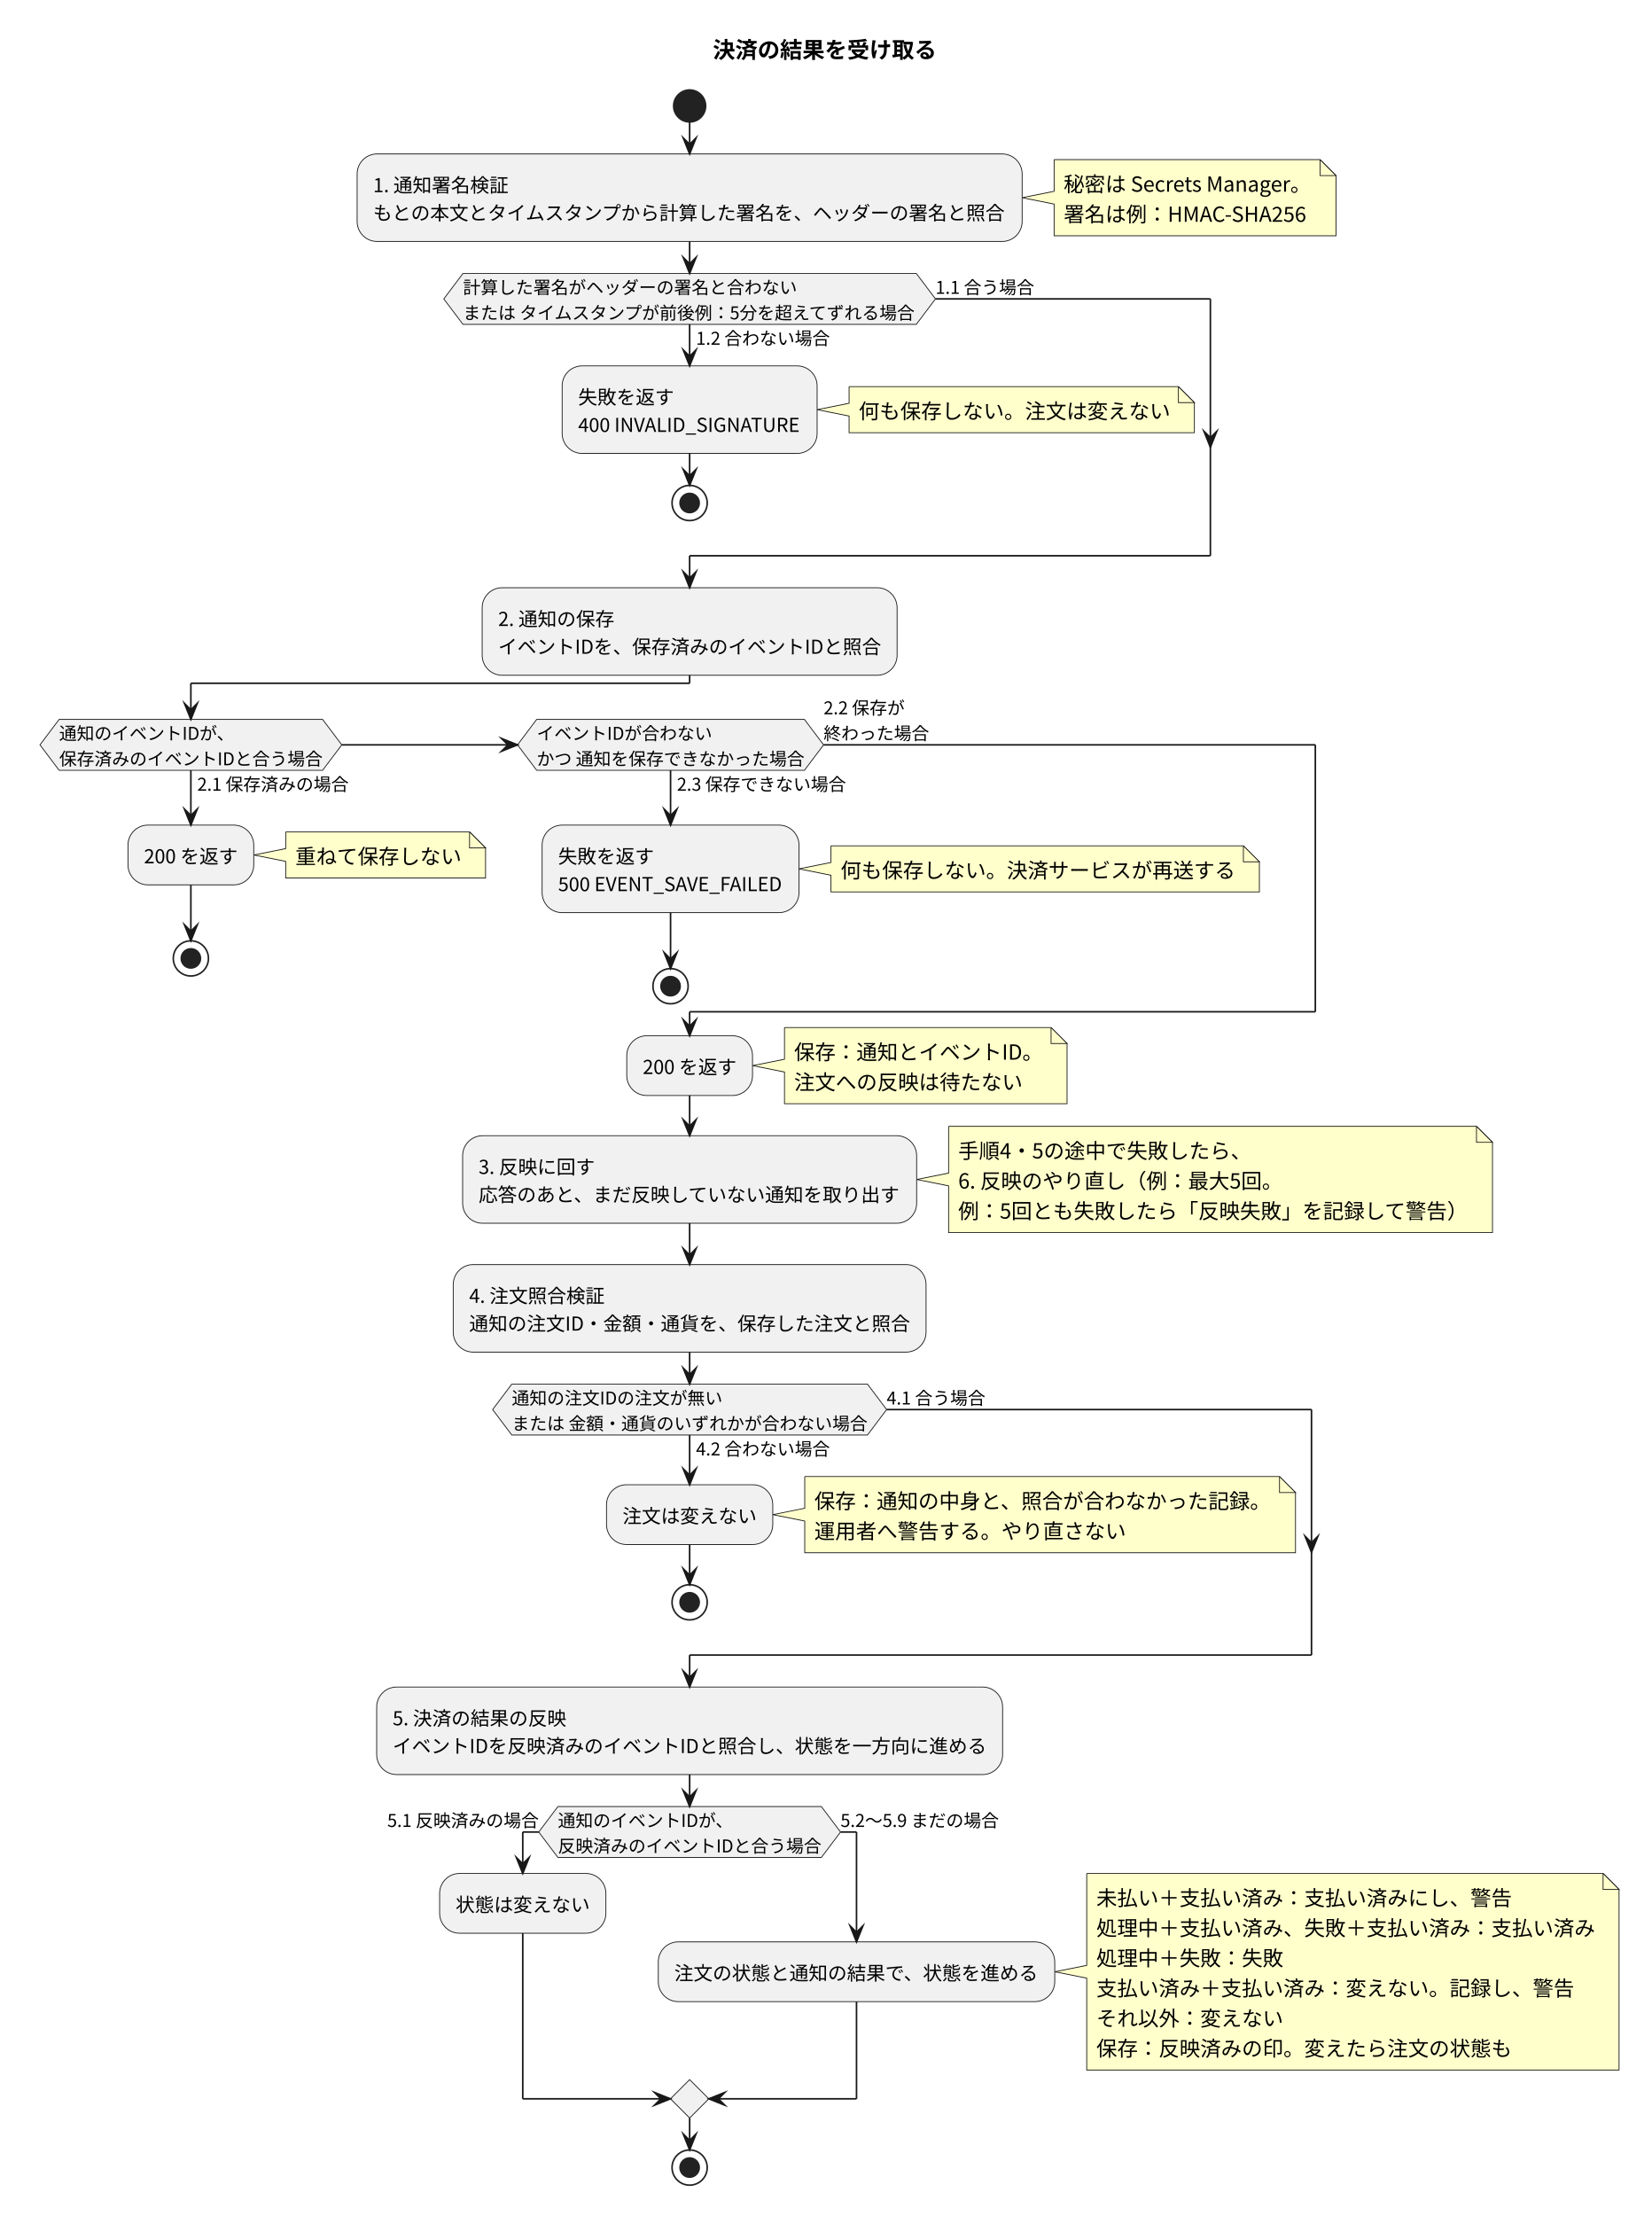
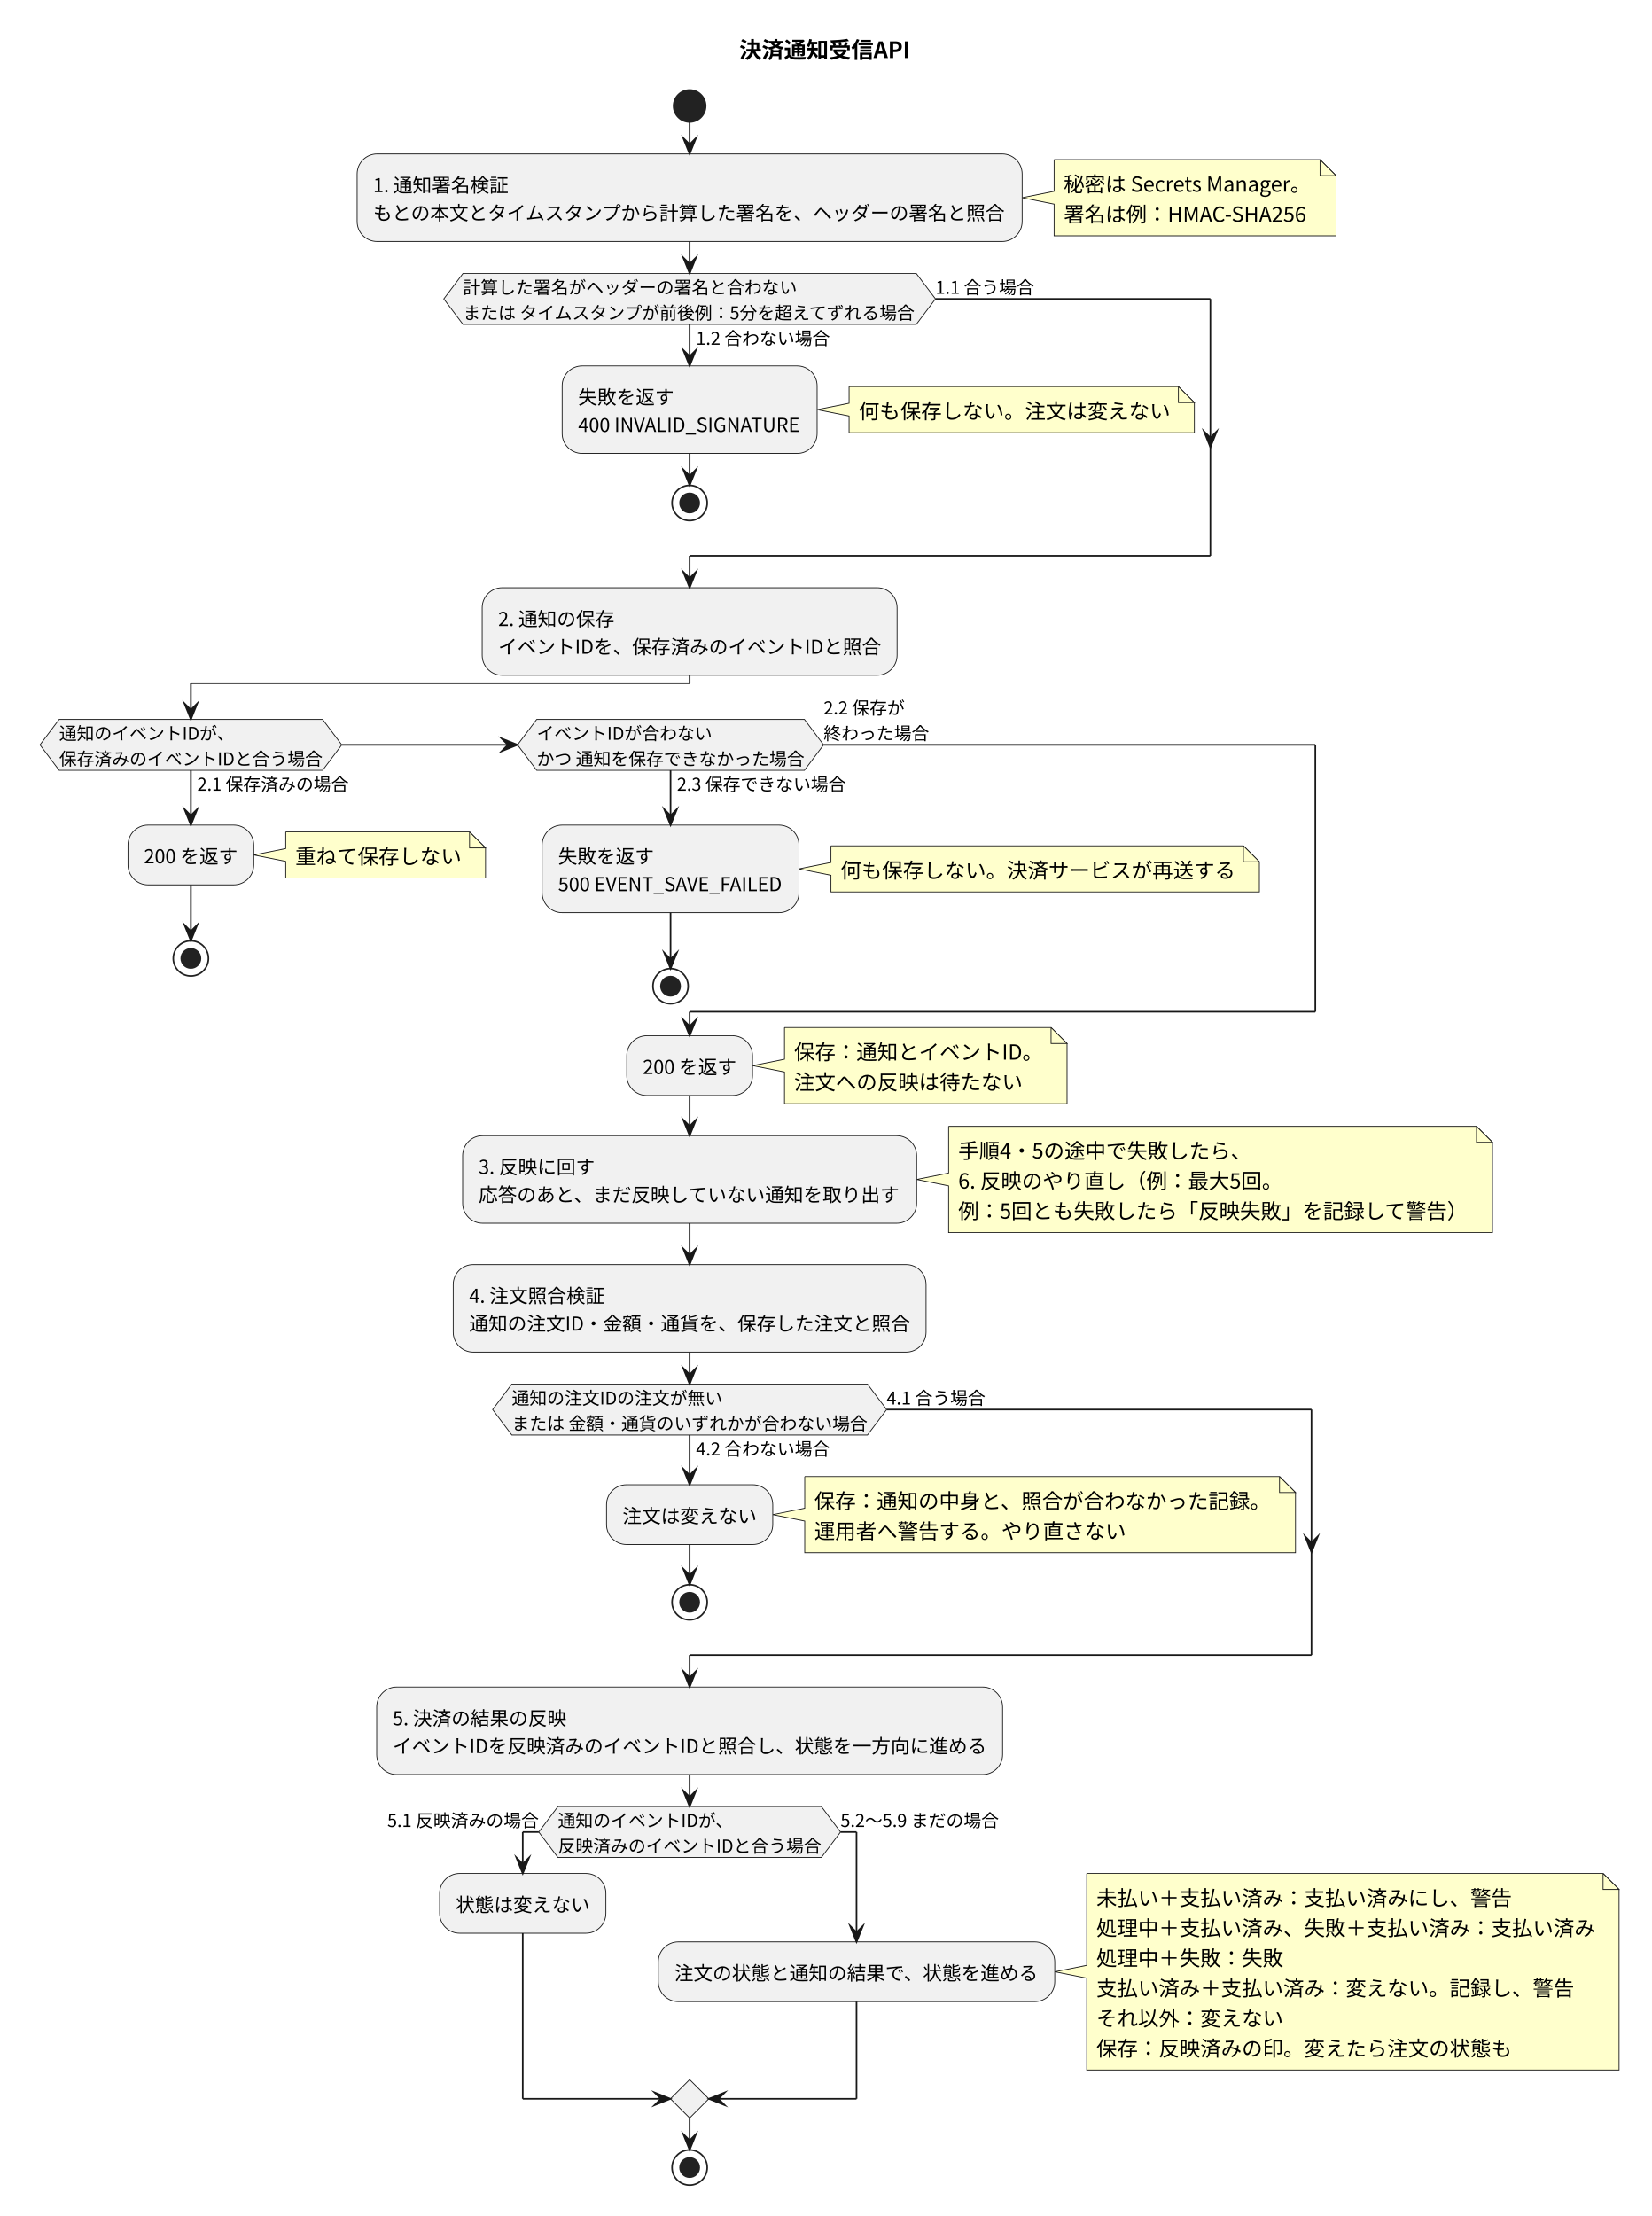
<svg xmlns="http://www.w3.org/2000/svg" version="1.1" data-diagram-type="ACTIVITY" style="width:1033px;height:1386px;background:#FFFFFF;" width="1033px" height="1386px" viewBox="0 0 1033 1386" zoomAndPan="magnify" preserveAspectRatio="none" contentStyleType="text/css">
  <defs />
  <g font-family="sans-serif" lengthAdjust="spacing">
    <g class="title" data-source-line="8">
-       <text x="445.898" y="36.24" fill="#000" font-size="14" textLength="139.999" font-weight="700" font-family="'Noto Sans CJK JP'">決済の結果を受け取る</text>
+       <text x="462.432" y="36.24" fill="#000" font-size="14" textLength="106.932" font-weight="700" font-family="'Noto Sans CJK JP'">決済通知受信API</text>
    </g>
    <ellipse cx="431.4" cy="66.272" rx="10" ry="10" fill="#222" style="stroke:#222;stroke-width:1;" />
    <path d="M659.401,99.824 L659.401,119.648 L639.401,123.648 L659.401,127.648 L659.401,147.472 A0,0 0 0 0 659.401,147.472 L835.738,147.472 A0,0 0 0 0 835.738,147.472 L835.738,109.824 L825.738,99.824 L659.401,99.824 A0,0 0 0 0 659.401,99.824" style="stroke:#181818;stroke-width:0.5;" fill="#FFC" />
    <path d="M825.738,99.824 L825.738,109.824 L835.738,109.824 L825.738,99.824" style="stroke:#181818;stroke-width:0.5;" fill="#FFC" />
    <text x="665.401" y="119.904" fill="#000" font-size="13" textLength="155.337" font-family="'Noto Sans CJK JP'">秘密は Secrets Manager。</text>
    <text x="665.401" y="138.728" fill="#000" font-size="13" textLength="152.49" font-family="'Noto Sans CJK JP'">署名は例：HMAC-SHA256</text>
    <rect x="223.398" y="96.272" width="416.003" height="54.752" fill="#F1F1F1" style="stroke:#181818;stroke-width:0.5;" rx="12.5" ry="12.5" />
    <text x="233.398" y="120.192" fill="#000" font-size="12" textLength="84.685" font-family="'Noto Sans CJK JP'">1. 通知署名検証</text>
    <text x="233.398" y="137.568" fill="#000" font-size="12" textLength="396.003" font-family="'Noto Sans CJK JP'">もとの本文とタイムスタンプから計算した署名を、ヘッダーの署名と照合</text>
    <path d="M531.144,241.808 L531.144,252.22 L511.144,256.22 L531.144,260.22 L531.144,270.632 A0,0 0 0 0 531.144,270.632 L747.144,270.632 A0,0 0 0 0 747.144,270.632 L747.144,251.808 L737.144,241.808 L531.144,241.808 A0,0 0 0 0 531.144,241.808" style="stroke:#181818;stroke-width:0.5;" fill="#FFC" />
    <path d="M737.144,241.808 L737.144,251.808 L747.144,251.808 L737.144,241.808" style="stroke:#181818;stroke-width:0.5;" fill="#FFC" />
    <text x="537.144" y="261.888" fill="#000" font-size="13" textLength="195" font-family="'Noto Sans CJK JP'">何も保存しない。注文は変えない</text>
    <rect x="351.655" y="228.844" width="159.489" height="54.752" fill="#F1F1F1" style="stroke:#181818;stroke-width:0.5;" rx="12.5" ry="12.5" />
    <text x="361.655" y="252.764" fill="#000" font-size="12" textLength="60" font-family="'Noto Sans CJK JP'">失敗を返す</text>
    <text x="361.655" y="270.14" fill="#000" font-size="12" textLength="139.489" font-family="'Noto Sans CJK JP'">400 INVALID_SIGNATURE</text>
    <ellipse cx="431.4" cy="314.596" rx="11" ry="11" fill="none" style="stroke:#222;stroke-width:1;" />
    <ellipse cx="431.4" cy="314.596" rx="6" ry="6" fill="#222" style="stroke:#222;stroke-width:1;" />
    <polygon points="289.616,171.024,573.183,171.024,585.183,186.952,573.183,202.88,289.616,202.88,277.616,186.952,289.616,171.024" fill="#F1F1F1" style="stroke:#181818;stroke-width:0.5;stroke-linejoin:miter;stroke-miterlimit:10;" />
    <text x="435.4" y="215.64" fill="#000" font-size="11" textLength="83.731" font-family="'Noto Sans CJK JP'">1.2 合わない場合</text>
    <text x="289.616" y="183.784" fill="#000" font-size="11" textLength="208.999" font-family="'Noto Sans CJK JP'">計算した署名がヘッダーの署名と合わない</text>
    <text x="289.616" y="199.712" fill="#000" font-size="11" textLength="283.567" font-family="'Noto Sans CJK JP'">または タイムスタンプが前後例：5分を超えてずれる場合</text>
    <text x="585.183" y="183.784" fill="#000" font-size="11" textLength="61.732" font-family="'Noto Sans CJK JP'">1.1 合う場合</text>
    <rect x="301.627" y="367.596" width="259.546" height="54.752" fill="#F1F1F1" style="stroke:#181818;stroke-width:0.5;" rx="12.5" ry="12.5" />
    <text x="311.627" y="391.516" fill="#000" font-size="12" textLength="72.685" font-family="'Noto Sans CJK JP'">2. 通知の保存</text>
    <text x="311.627" y="408.892" fill="#000" font-size="12" textLength="239.546" font-family="'Noto Sans CJK JP'">イベントIDを、保存済みのイベントIDと照合</text>
    <polygon points="37,449.944,201.79,449.944,213.79,465.872,201.79,481.8,37,481.8,25,465.872,37,449.944" fill="#F1F1F1" style="stroke:#181818;stroke-width:0.5;stroke-linejoin:miter;stroke-miterlimit:10;" />
    <text x="123.395" y="494.56" fill="#000" font-size="11" textLength="94.731" font-family="'Noto Sans CJK JP'">2.1 保存済みの場合</text>
    <text x="37" y="462.704" fill="#000" font-size="11" textLength="109.79" font-family="'Noto Sans CJK JP'">通知のイベントIDが、</text>
    <text x="37" y="478.632" fill="#000" font-size="11" textLength="164.79" font-family="'Noto Sans CJK JP'">保存済みのイベントIDと合う場合</text>
    <path d="M178.729,520.336 L178.729,530.748 L158.729,534.748 L178.729,538.748 L178.729,549.16 A0,0 0 0 0 178.729,549.16 L303.729,549.16 A0,0 0 0 0 303.729,549.16 L303.729,530.336 L293.729,520.336 L178.729,520.336 A0,0 0 0 0 178.729,520.336" style="stroke:#181818;stroke-width:0.5;" fill="#FFC" />
    <path d="M293.729,520.336 L293.729,530.336 L303.729,530.336 L293.729,520.336" style="stroke:#181818;stroke-width:0.5;" fill="#FFC" />
    <text x="184.729" y="540.416" fill="#000" font-size="13" textLength="104" font-family="'Noto Sans CJK JP'">重ねて保存しない</text>
    <rect x="80.061" y="516.06" width="78.668" height="37.376" fill="#F1F1F1" style="stroke:#181818;stroke-width:0.5;" rx="12.5" ry="12.5" />
    <text x="90.061" y="539.98" fill="#000" font-size="12" textLength="58.668" font-family="'Noto Sans CJK JP'">200 を返す</text>
    <ellipse cx="119.395" cy="599.436" rx="11" ry="11" fill="none" style="stroke:#222;stroke-width:1;" />
    <ellipse cx="119.395" cy="599.436" rx="6" ry="6" fill="#222" style="stroke:#222;stroke-width:1;" />
    <polygon points="335.729,449.944,503.192,449.944,515.192,465.872,503.192,481.8,335.729,481.8,323.729,465.872,335.729,449.944" fill="#F1F1F1" style="stroke:#181818;stroke-width:0.5;stroke-linejoin:miter;stroke-miterlimit:10;" />
    <text x="423.461" y="494.56" fill="#000" font-size="11" textLength="105.731" font-family="'Noto Sans CJK JP'">2.3 保存できない場合</text>
    <text x="335.729" y="462.704" fill="#000" font-size="11" textLength="109.79" font-family="'Noto Sans CJK JP'">イベントIDが合わない</text>
    <text x="335.729" y="478.632" fill="#000" font-size="11" textLength="167.463" font-family="'Noto Sans CJK JP'">かつ 通知を保存できなかった場合</text>
    <text x="515.192" y="446.776" fill="#000" font-size="11" textLength="50.732" font-family="'Noto Sans CJK JP'">2.2 保存が</text>
    <text x="515.192" y="462.704" fill="#000" font-size="11" textLength="66" font-family="'Noto Sans CJK JP'">終わった場合</text>
    <path d="M519.799,529.024 L519.799,539.436 L499.799,543.436 L519.799,547.436 L519.799,557.848 A0,0 0 0 0 519.799,557.848 L787.8,557.848 A0,0 0 0 0 787.8,557.848 L787.8,539.024 L777.8,529.024 L519.799,529.024 A0,0 0 0 0 519.799,529.024" style="stroke:#181818;stroke-width:0.5;" fill="#FFC" />
    <path d="M777.8,529.024 L777.8,539.024 L787.8,539.024 L777.8,529.024" style="stroke:#181818;stroke-width:0.5;" fill="#FFC" />
    <text x="525.799" y="549.104" fill="#000" font-size="13" textLength="247" font-family="'Noto Sans CJK JP'">何も保存しない。決済サービスが再送する</text>
    <rect x="339.122" y="516.06" width="160.677" height="54.752" fill="#F1F1F1" style="stroke:#181818;stroke-width:0.5;" rx="12.5" ry="12.5" />
    <text x="349.122" y="539.98" fill="#000" font-size="12" textLength="60" font-family="'Noto Sans CJK JP'">失敗を返す</text>
    <text x="349.122" y="557.356" fill="#000" font-size="12" textLength="140.677" font-family="'Noto Sans CJK JP'">500 EVENT_SAVE_FAILED</text>
    <ellipse cx="419.461" cy="616.812" rx="11" ry="11" fill="none" style="stroke:#222;stroke-width:1;" />
    <ellipse cx="419.461" cy="616.812" rx="6" ry="6" fill="#222" style="stroke:#222;stroke-width:1;" />
    <path d="M490.734,642.676 L490.734,662.5 L470.734,666.5 L490.734,670.5 L490.734,690.324 A0,0 0 0 0 490.734,690.324 L667.487,690.324 A0,0 0 0 0 667.487,690.324 L667.487,652.676 L657.487,642.676 L490.734,642.676 A0,0 0 0 0 490.734,642.676" style="stroke:#181818;stroke-width:0.5;" fill="#FFC" />
    <path d="M657.487,642.676 L657.487,652.676 L667.487,652.676 L657.487,642.676" style="stroke:#181818;stroke-width:0.5;" fill="#FFC" />
    <text x="496.734" y="662.756" fill="#000" font-size="13" textLength="155.753" font-family="'Noto Sans CJK JP'">保存：通知とイベントID。</text>
    <text x="496.734" y="681.58" fill="#000" font-size="13" textLength="143" font-family="'Noto Sans CJK JP'">注文への反映は待たない</text>
    <rect x="392.066" y="647.812" width="78.668" height="37.376" fill="#F1F1F1" style="stroke:#181818;stroke-width:0.5;" rx="12.5" ry="12.5" />
    <text x="402.066" y="671.732" fill="#000" font-size="12" textLength="58.668" font-family="'Noto Sans CJK JP'">200 を返す</text>
    <path d="M593.401,704.464 L593.401,733.7 L573.401,737.7 L593.401,741.7 L593.401,770.936 A0,0 0 0 0 593.401,770.936 L933.616,770.936 A0,0 0 0 0 933.616,770.936 L933.616,714.464 L923.616,704.464 L593.401,704.464 A0,0 0 0 0 593.401,704.464" style="stroke:#181818;stroke-width:0.5;" fill="#FFC" />
    <path d="M923.616,704.464 L923.616,714.464 L933.616,714.464 L923.616,704.464" style="stroke:#181818;stroke-width:0.5;" fill="#FFC" />
    <text x="599.401" y="724.544" fill="#000" font-size="13" textLength="183.43" font-family="'Noto Sans CJK JP'">手順4・5の途中で失敗したら、</text>
    <text x="599.401" y="743.368" fill="#000" font-size="13" textLength="202.956" font-family="'Noto Sans CJK JP'">6. 反映のやり直し（例：最大5回。</text>
    <text x="599.401" y="762.192" fill="#000" font-size="13" textLength="319.215" font-family="'Noto Sans CJK JP'">例：5回とも失敗したら「反映失敗」を記録して警告）</text>
    <rect x="289.399" y="710.324" width="284.002" height="54.752" fill="#F1F1F1" style="stroke:#181818;stroke-width:0.5;" rx="12.5" ry="12.5" />
    <text x="299.399" y="734.244" fill="#000" font-size="12" textLength="72.685" font-family="'Noto Sans CJK JP'">3. 反映に回す</text>
    <text x="299.399" y="751.62" fill="#000" font-size="12" textLength="264.002" font-family="'Noto Sans CJK JP'">応答のあと、まだ反映していない通知を取り出す</text>
    <rect x="283.513" y="790.936" width="295.774" height="54.752" fill="#F1F1F1" style="stroke:#181818;stroke-width:0.5;" rx="12.5" ry="12.5" />
    <text x="293.513" y="814.856" fill="#000" font-size="12" textLength="84.685" font-family="'Noto Sans CJK JP'">4. 注文照合検証</text>
    <text x="293.513" y="832.233" fill="#000" font-size="12" textLength="275.774" font-family="'Noto Sans CJK JP'">通知の注文ID・金額・通貨を、保存した注文と照合</text>
    <path d="M503.4,923.508 L503.4,943.332 L483.4,947.332 L503.4,951.332 L503.4,971.156 A0,0 0 0 0 503.4,971.156 L810.4,971.156 A0,0 0 0 0 810.4,971.156 L810.4,933.508 L800.4,923.508 L503.4,923.508 A0,0 0 0 0 503.4,923.508" style="stroke:#181818;stroke-width:0.5;" fill="#FFC" />
    <path d="M800.4,923.508 L800.4,933.508 L810.4,933.508 L800.4,923.508" style="stroke:#181818;stroke-width:0.5;" fill="#FFC" />
    <text x="509.4" y="943.588" fill="#000" font-size="13" textLength="286" font-family="'Noto Sans CJK JP'">保存：通知の中身と、照合が合わなかった記録。</text>
    <text x="509.4" y="962.412" fill="#000" font-size="13" textLength="195" font-family="'Noto Sans CJK JP'">運用者へ警告する。やり直さない</text>
    <rect x="379.399" y="928.644" width="104.001" height="37.376" fill="#F1F1F1" style="stroke:#181818;stroke-width:0.5;" rx="12.5" ry="12.5" />
    <text x="389.399" y="952.564" fill="#000" font-size="12" textLength="84.001" font-family="'Noto Sans CJK JP'">注文は変えない</text>
    <ellipse cx="431.4" cy="1002.156" rx="11" ry="11" fill="none" style="stroke:#222;stroke-width:1;" />
    <ellipse cx="431.4" cy="1002.156" rx="6" ry="6" fill="#222" style="stroke:#222;stroke-width:1;" />
    <polygon points="320.169,865.689,542.631,865.689,554.631,881.616,542.631,897.544,320.169,897.544,308.169,881.616,320.169,865.689" fill="#F1F1F1" style="stroke:#181818;stroke-width:0.5;stroke-linejoin:miter;stroke-miterlimit:10;" />
    <text x="435.4" y="910.304" fill="#000" font-size="11" textLength="83.731" font-family="'Noto Sans CJK JP'">4.2 合わない場合</text>
    <text x="320.169" y="878.448" fill="#000" font-size="11" textLength="131.79" font-family="'Noto Sans CJK JP'">通知の注文IDの注文が無い</text>
    <text x="320.169" y="894.376" fill="#000" font-size="11" textLength="222.462" font-family="'Noto Sans CJK JP'">または 金額・通貨のいずれかが合わない場合</text>
    <text x="554.631" y="878.448" fill="#000" font-size="11" textLength="61.732" font-family="'Noto Sans CJK JP'">4.1 合う場合</text>
    <rect x="235.626" y="1055.156" width="391.547" height="54.752" fill="#F1F1F1" style="stroke:#181818;stroke-width:0.5;" rx="12.5" ry="12.5" />
    <text x="245.626" y="1079.076" fill="#000" font-size="12" textLength="108.685" font-family="'Noto Sans CJK JP'">5. 決済の結果の反映</text>
    <text x="245.626" y="1096.453" fill="#000" font-size="12" textLength="371.547" font-family="'Noto Sans CJK JP'">イベントIDを反映済みのイベントIDと照合し、状態を一方向に進める</text>
    <polygon points="349.005,1129.909,513.795,1129.909,525.795,1145.836,513.795,1161.764,349.005,1161.764,337.005,1145.836,349.005,1129.909" fill="#F1F1F1" style="stroke:#181818;stroke-width:0.5;stroke-linejoin:miter;stroke-miterlimit:10;" />
    <text x="349.005" y="1142.668" fill="#000" font-size="11" textLength="109.79" font-family="'Noto Sans CJK JP'">通知のイベントIDが、</text>
    <text x="349.005" y="1158.596" fill="#000" font-size="11" textLength="164.79" font-family="'Noto Sans CJK JP'">反映済みのイベントIDと合う場合</text>
    <text x="242.273" y="1142.668" fill="#000" font-size="11" textLength="94.731" font-family="'Noto Sans CJK JP'">5.1 反映済みの場合</text>
    <text x="525.795" y="1142.668" fill="#000" font-size="11" textLength="98.999" font-family="'Noto Sans CJK JP'">5.2〜5.9 まだの場合</text>
    <rect x="275.005" y="1171.764" width="104.001" height="37.376" fill="#F1F1F1" style="stroke:#181818;stroke-width:0.5;" rx="12.5" ry="12.5" />
    <text x="285.005" y="1195.684" fill="#000" font-size="12" textLength="84.001" font-family="'Noto Sans CJK JP'">状態は変えない</text>
    <path d="M679.796,1171.764 L679.796,1229.236 L659.796,1233.236 L679.796,1237.236 L679.796,1294.708 A0,0 0 0 0 679.796,1294.708 L1012.796,1294.708 A0,0 0 0 0 1012.796,1294.708 L1012.796,1181.764 L1002.796,1171.764 L679.796,1171.764 A0,0 0 0 0 679.796,1171.764" style="stroke:#181818;stroke-width:0.5;" fill="#FFC" />
    <path d="M1002.796,1171.764 L1002.796,1181.764 L1012.796,1181.764 L1002.796,1171.764" style="stroke:#181818;stroke-width:0.5;" fill="#FFC" />
    <text x="685.796" y="1191.844" fill="#000" font-size="13" textLength="260" font-family="'Noto Sans CJK JP'">未払い＋支払い済み：支払い済みにし、警告</text>
    <text x="685.796" y="1210.668" fill="#000" font-size="13" textLength="312" font-family="'Noto Sans CJK JP'">処理中＋支払い済み、失敗＋支払い済み：支払い済み</text>
    <text x="685.796" y="1229.492" fill="#000" font-size="13" textLength="117" font-family="'Noto Sans CJK JP'">処理中＋失敗：失敗</text>
    <text x="685.796" y="1248.316" fill="#000" font-size="13" textLength="299" font-family="'Noto Sans CJK JP'">支払い済み＋支払い済み：変えない。記録し、警告</text>
    <text x="685.796" y="1267.14" fill="#000" font-size="13" textLength="117" font-family="'Noto Sans CJK JP'">それ以外：変えない</text>
    <text x="685.796" y="1285.964" fill="#000" font-size="13" textLength="260" font-family="'Noto Sans CJK JP'">保存：反映済みの印。変えたら注文の状態も</text>
    <rect x="411.794" y="1214.548" width="248.002" height="37.376" fill="#F1F1F1" style="stroke:#181818;stroke-width:0.5;" rx="12.5" ry="12.5" />
    <text x="421.794" y="1238.468" fill="#000" font-size="12" textLength="228.002" font-family="'Noto Sans CJK JP'">注文の状態と通知の結果で、状態を進める</text>
    <polygon points="431.4,1300.708,443.4,1312.708,431.4,1324.708,419.4,1312.708,431.4,1300.708" fill="#F1F1F1" style="stroke:#181818;stroke-width:0.5;stroke-linejoin:miter;stroke-miterlimit:10;" />
    <ellipse cx="431.4" cy="1355.708" rx="11" ry="11" fill="none" style="stroke:#222;stroke-width:1;" />
    <ellipse cx="431.4" cy="1355.708" rx="6" ry="6" fill="#222" style="stroke:#222;stroke-width:1;" />
    <line x1="431.4" y1="76.272" x2="431.4" y2="96.272" style="stroke:#181818;stroke-width:1;" />
    <polygon points="427.4,86.272,431.4,96.272,435.4,86.272,431.4,90.272" fill="#181818" style="stroke:#181818;stroke-width:1;stroke-linejoin:miter;stroke-miterlimit:10;" />
    <line x1="431.4" y1="283.596" x2="431.4" y2="303.596" style="stroke:#181818;stroke-width:1;" />
    <polygon points="427.4,293.596,431.4,303.596,435.4,293.596,431.4,297.596" fill="#181818" style="stroke:#181818;stroke-width:1;stroke-linejoin:miter;stroke-miterlimit:10;" />
    <line x1="431.4" y1="202.88" x2="431.4" y2="228.844" style="stroke:#181818;stroke-width:1;" />
    <polygon points="427.4,218.844,431.4,228.844,435.4,218.844,431.4,222.844" fill="#181818" style="stroke:#181818;stroke-width:1;stroke-linejoin:miter;stroke-miterlimit:10;" />
    <line x1="585.183" y1="186.952" x2="757.144" y2="186.952" style="stroke:#181818;stroke-width:1;" />
    <polygon points="753.144,269.756,757.144,279.756,761.144,269.756,757.144,273.756" fill="#181818" style="stroke:#181818;stroke-width:1;stroke-linejoin:miter;stroke-miterlimit:10;" />
    <line x1="757.144" y1="186.952" x2="757.144" y2="347.596" style="stroke:#181818;stroke-width:1;" />
    <line x1="757.144" y1="347.596" x2="431.4" y2="347.596" style="stroke:#181818;stroke-width:1;" />
    <line x1="431.4" y1="347.596" x2="431.4" y2="367.596" style="stroke:#181818;stroke-width:1;" />
    <polygon points="427.4,357.596,431.4,367.596,435.4,357.596,431.4,361.596" fill="#181818" style="stroke:#181818;stroke-width:1;stroke-linejoin:miter;stroke-miterlimit:10;" />
    <line x1="431.4" y1="151.024" x2="431.4" y2="171.024" style="stroke:#181818;stroke-width:1;" />
    <polygon points="427.4,161.024,431.4,171.024,435.4,161.024,431.4,165.024" fill="#181818" style="stroke:#181818;stroke-width:1;stroke-linejoin:miter;stroke-miterlimit:10;" />
    <line x1="119.395" y1="553.436" x2="119.395" y2="588.436" style="stroke:#181818;stroke-width:1;" />
    <polygon points="115.395,578.436,119.395,588.436,123.395,578.436,119.395,582.436" fill="#181818" style="stroke:#181818;stroke-width:1;stroke-linejoin:miter;stroke-miterlimit:10;" />
    <line x1="419.461" y1="570.812" x2="419.461" y2="605.812" style="stroke:#181818;stroke-width:1;" />
    <polygon points="415.461,595.812,419.461,605.812,423.461,595.812,419.461,599.812" fill="#181818" style="stroke:#181818;stroke-width:1;stroke-linejoin:miter;stroke-miterlimit:10;" />
    <line x1="119.395" y1="481.8" x2="119.395" y2="516.06" style="stroke:#181818;stroke-width:1;" />
    <polygon points="115.395,506.06,119.395,516.06,123.395,506.06,119.395,510.06" fill="#181818" style="stroke:#181818;stroke-width:1;stroke-linejoin:miter;stroke-miterlimit:10;" />
    <line x1="419.461" y1="481.8" x2="419.461" y2="516.06" style="stroke:#181818;stroke-width:1;" />
    <polygon points="415.461,506.06,419.461,516.06,423.461,506.06,419.461,510.06" fill="#181818" style="stroke:#181818;stroke-width:1;stroke-linejoin:miter;stroke-miterlimit:10;" />
    <line x1="213.79" y1="465.872" x2="323.729" y2="465.872" style="stroke:#181818;stroke-width:1;" />
    <polygon points="313.729,461.872,323.729,465.872,313.729,469.872,317.729,465.872" fill="#181818" style="stroke:#181818;stroke-width:1;stroke-linejoin:miter;stroke-miterlimit:10;" />
    <line x1="431.4" y1="422.348" x2="431.4" y2="427.348" style="stroke:#181818;stroke-width:1;" />
    <line x1="431.4" y1="427.348" x2="119.395" y2="427.348" style="stroke:#181818;stroke-width:1;" />
    <line x1="119.395" y1="427.348" x2="119.395" y2="449.944" style="stroke:#181818;stroke-width:1;" />
    <polygon points="115.395,439.944,119.395,449.944,123.395,439.944,119.395,443.944" fill="#181818" style="stroke:#181818;stroke-width:1;stroke-linejoin:miter;stroke-miterlimit:10;" />
    <line x1="515.192" y1="465.872" x2="822.8" y2="465.872" style="stroke:#181818;stroke-width:1;" />
    <line x1="822.8" y1="465.872" x2="822.8" y2="632.812" style="stroke:#181818;stroke-width:1;" />
    <line x1="822.8" y1="632.812" x2="431.4" y2="632.812" style="stroke:#181818;stroke-width:1;" />
    <line x1="431.4" y1="632.812" x2="431.4" y2="647.812" style="stroke:#181818;stroke-width:1;" />
    <polygon points="427.4,637.812,431.4,647.812,435.4,637.812,431.4,641.812" fill="#181818" style="stroke:#181818;stroke-width:1;stroke-linejoin:miter;stroke-miterlimit:10;" />
    <line x1="431.4" y1="685.188" x2="431.4" y2="710.324" style="stroke:#181818;stroke-width:1;" />
    <polygon points="427.4,700.324,431.4,710.324,435.4,700.324,431.4,704.324" fill="#181818" style="stroke:#181818;stroke-width:1;stroke-linejoin:miter;stroke-miterlimit:10;" />
    <line x1="431.4" y1="765.076" x2="431.4" y2="790.936" style="stroke:#181818;stroke-width:1;" />
    <polygon points="427.4,780.936,431.4,790.936,435.4,780.936,431.4,784.936" fill="#181818" style="stroke:#181818;stroke-width:1;stroke-linejoin:miter;stroke-miterlimit:10;" />
    <line x1="431.4" y1="966.02" x2="431.4" y2="991.156" style="stroke:#181818;stroke-width:1;" />
    <polygon points="427.4,981.156,431.4,991.156,435.4,981.156,431.4,985.156" fill="#181818" style="stroke:#181818;stroke-width:1;stroke-linejoin:miter;stroke-miterlimit:10;" />
    <line x1="431.4" y1="897.544" x2="431.4" y2="928.644" style="stroke:#181818;stroke-width:1;" />
    <polygon points="427.4,918.644,431.4,928.644,435.4,918.644,431.4,922.644" fill="#181818" style="stroke:#181818;stroke-width:1;stroke-linejoin:miter;stroke-miterlimit:10;" />
    <line x1="554.631" y1="881.616" x2="820.4" y2="881.616" style="stroke:#181818;stroke-width:1;" />
    <polygon points="816.4,960.868,820.4,970.868,824.4,960.868,820.4,964.868" fill="#181818" style="stroke:#181818;stroke-width:1;stroke-linejoin:miter;stroke-miterlimit:10;" />
    <line x1="820.4" y1="881.616" x2="820.4" y2="1035.156" style="stroke:#181818;stroke-width:1;" />
    <line x1="820.4" y1="1035.156" x2="431.4" y2="1035.156" style="stroke:#181818;stroke-width:1;" />
    <line x1="431.4" y1="1035.156" x2="431.4" y2="1055.156" style="stroke:#181818;stroke-width:1;" />
    <polygon points="427.4,1045.156,431.4,1055.156,435.4,1045.156,431.4,1049.156" fill="#181818" style="stroke:#181818;stroke-width:1;stroke-linejoin:miter;stroke-miterlimit:10;" />
    <line x1="431.4" y1="845.689" x2="431.4" y2="865.689" style="stroke:#181818;stroke-width:1;" />
    <polygon points="427.4,855.689,431.4,865.689,435.4,855.689,431.4,859.689" fill="#181818" style="stroke:#181818;stroke-width:1;stroke-linejoin:miter;stroke-miterlimit:10;" />
    <line x1="337.005" y1="1145.836" x2="327.005" y2="1145.836" style="stroke:#181818;stroke-width:1;" />
    <line x1="327.005" y1="1145.836" x2="327.005" y2="1171.764" style="stroke:#181818;stroke-width:1;" />
    <polygon points="323.005,1161.764,327.005,1171.764,331.005,1161.764,327.005,1165.764" fill="#181818" style="stroke:#181818;stroke-width:1;stroke-linejoin:miter;stroke-miterlimit:10;" />
    <line x1="525.795" y1="1145.836" x2="535.795" y2="1145.836" style="stroke:#181818;stroke-width:1;" />
    <line x1="535.795" y1="1145.836" x2="535.795" y2="1214.548" style="stroke:#181818;stroke-width:1;" />
    <polygon points="531.795,1204.548,535.795,1214.548,539.795,1204.548,535.795,1208.548" fill="#181818" style="stroke:#181818;stroke-width:1;stroke-linejoin:miter;stroke-miterlimit:10;" />
    <line x1="327.005" y1="1209.14" x2="327.005" y2="1312.708" style="stroke:#181818;stroke-width:1;" />
    <line x1="327.005" y1="1312.708" x2="419.4" y2="1312.708" style="stroke:#181818;stroke-width:1;" />
    <polygon points="409.4,1308.708,419.4,1312.708,409.4,1316.708,413.4,1312.708" fill="#181818" style="stroke:#181818;stroke-width:1;stroke-linejoin:miter;stroke-miterlimit:10;" />
    <line x1="535.795" y1="1251.924" x2="535.795" y2="1312.708" style="stroke:#181818;stroke-width:1;" />
    <line x1="535.795" y1="1312.708" x2="443.4" y2="1312.708" style="stroke:#181818;stroke-width:1;" />
    <polygon points="453.4,1308.708,443.4,1312.708,453.4,1316.708,449.4,1312.708" fill="#181818" style="stroke:#181818;stroke-width:1;stroke-linejoin:miter;stroke-miterlimit:10;" />
    <line x1="431.4" y1="1109.909" x2="431.4" y2="1129.909" style="stroke:#181818;stroke-width:1;" />
    <polygon points="427.4,1119.909,431.4,1129.909,435.4,1119.909,431.4,1123.909" fill="#181818" style="stroke:#181818;stroke-width:1;stroke-linejoin:miter;stroke-miterlimit:10;" />
    <line x1="431.4" y1="1324.708" x2="431.4" y2="1344.708" style="stroke:#181818;stroke-width:1;" />
    <polygon points="427.4,1334.708,431.4,1344.708,435.4,1334.708,431.4,1338.708" fill="#181818" style="stroke:#181818;stroke-width:1;stroke-linejoin:miter;stroke-miterlimit:10;" />
  </g>
</svg>
